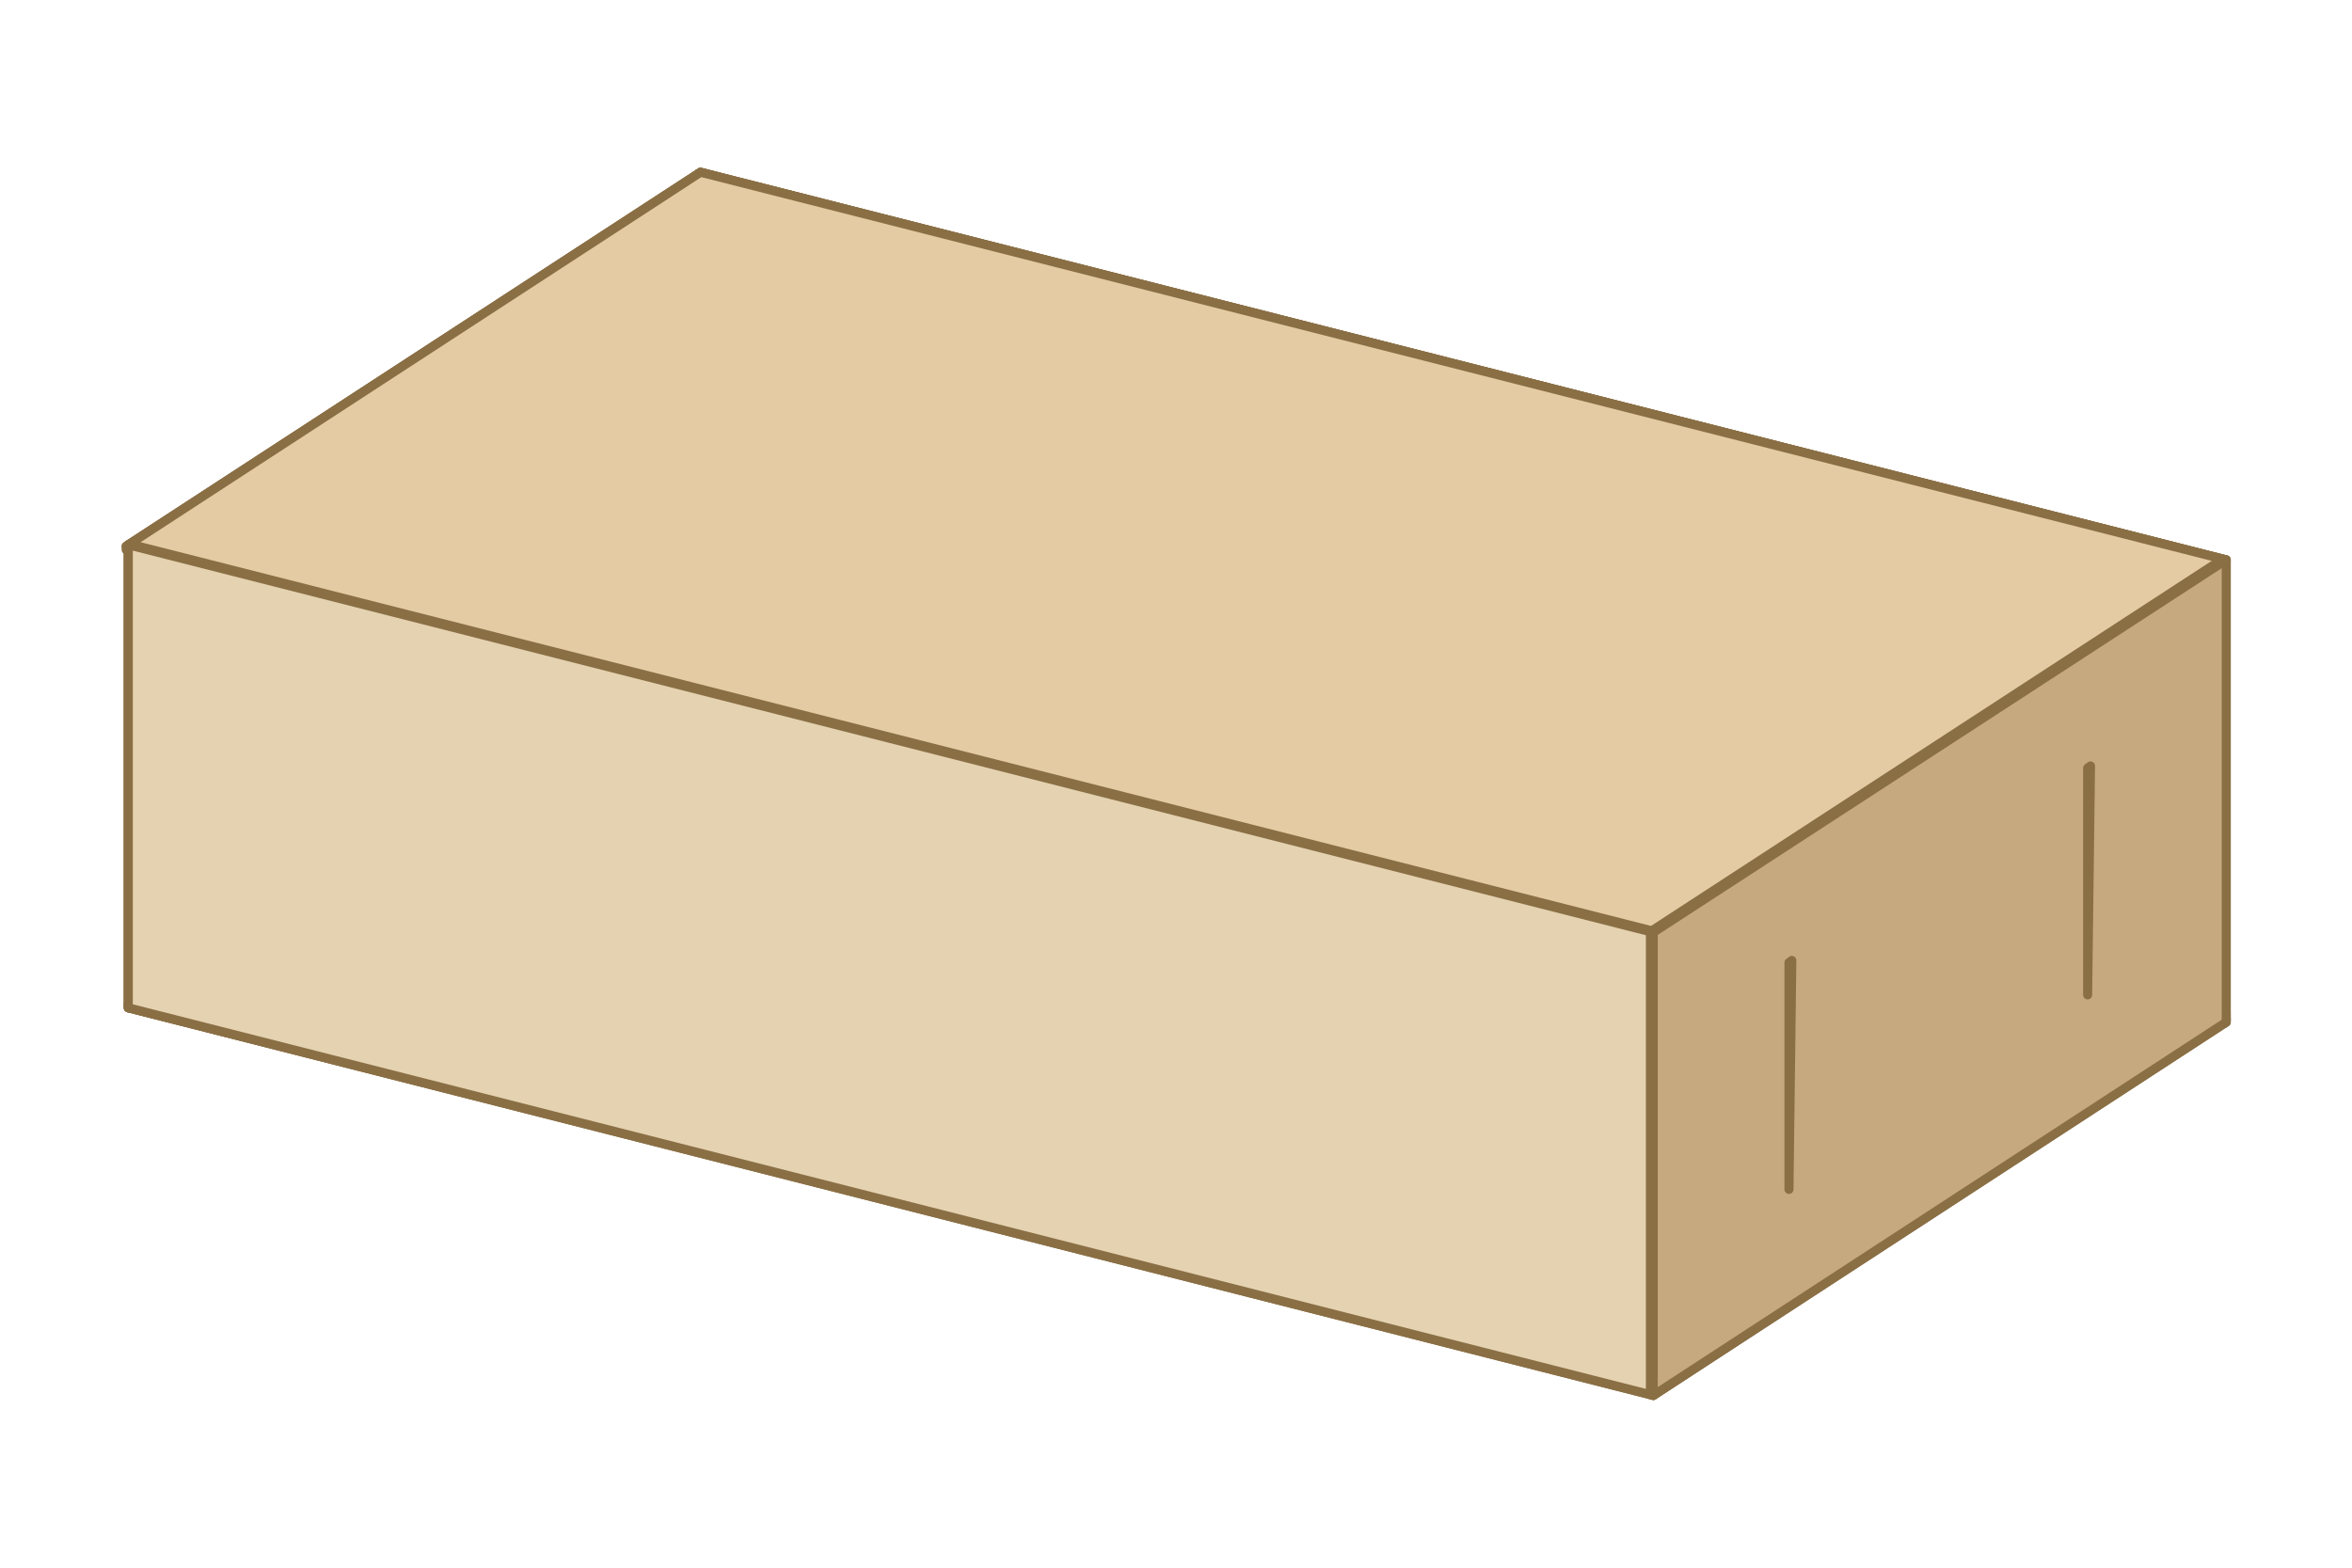
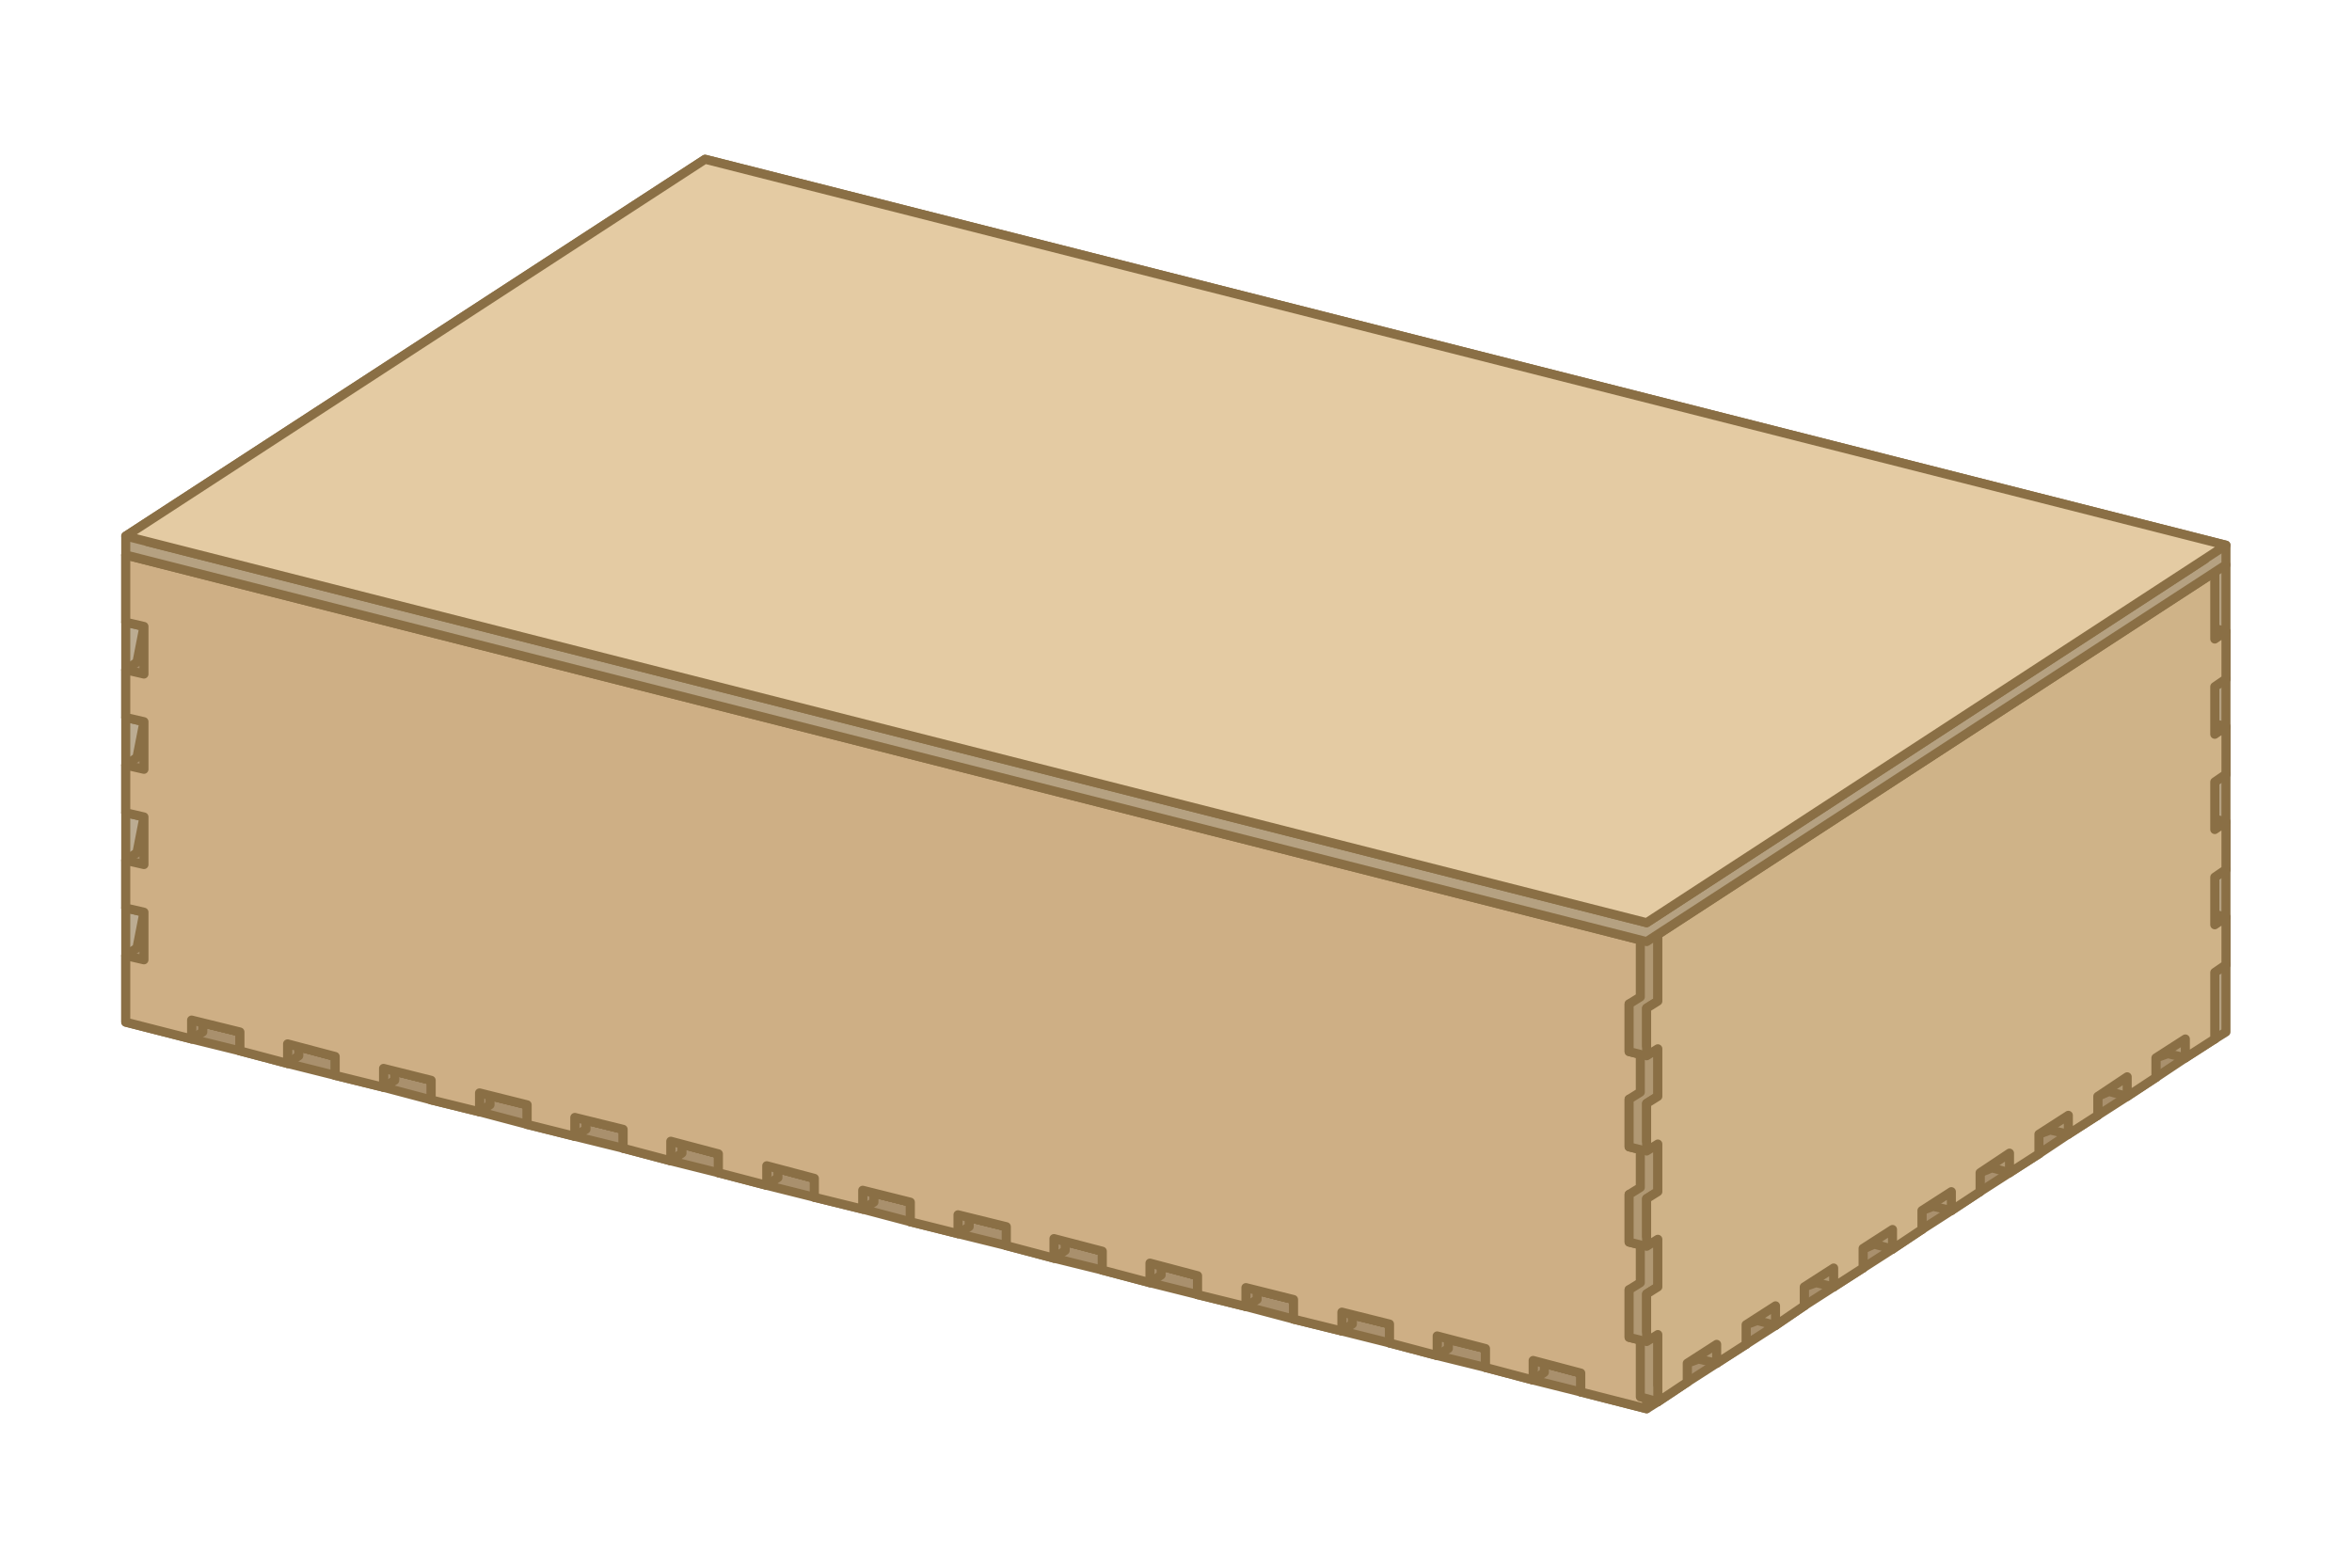
- <svg xmlns="http://www.w3.org/2000/svg" width="300" height="200" viewBox="-57.57 -108.02 327.59 205.44">
-   <path fill="#b09873" fill-rule="evenodd" stroke="#8A6F45" stroke-linejoin="round" stroke-width="1.26" d="M-39.7 25.9v-64.5L40-90.5l.5 64.6L-39.3 26Zm.4-64.3v64L40-26v-64.1Z" />
-   <path fill="#cfb388" fill-rule="evenodd" stroke="#8A6F45" stroke-linejoin="round" stroke-width="1.26" d="M40.5-25.9v-64.5l-79.8 52V26Zm-18.9-4.2-.4-31.3.4-.3ZM-20-3l-.4-31.3.4-.3Z" />
-   <path fill="#b5a181" fill-rule="evenodd" stroke="#8A6F45" stroke-linejoin="round" stroke-width="1.26" d="m40-90.5 212.5 54v64.4L39.7-25.9v-64.4ZM40-26l212.2 53.9v-64.2L40-90.2Z" />
-   <path fill="#dcc49d" fill-rule="evenodd" stroke="#8A6F45" stroke-linejoin="round" stroke-width="1.26" d="M252.2 28.1v-64.4l-212.5-54v64.4Z" />
-   <path fill="#a9906d" fill-rule="evenodd" stroke="#8A6F45" stroke-linejoin="round" stroke-width="1.26" d="M-39.7 25.4 40-26.5l212.5 54-79.8 52.4-212.4-54ZM40-26l-79.2 51.5 211.9 53.9 79.2-51.6Z" />
-   <path fill="#d5b689" fill-rule="evenodd" stroke="#8A6F45" stroke-linejoin="round" stroke-width="1.26" d="m40-26.5 212.5 54-79.8 51.9-212.4-54Z" />
-   <path fill="#b5a181" fill-rule="evenodd" stroke="#8A6F45" stroke-linejoin="round" stroke-width="1.26" d="m-40-38.4 80-52.1 212.5 54-80.1 52.6-212.4-54ZM40-90l-79.5 51.8 211.9 53.8 79.5-51.7Z" />
-   <path fill="#e4cba3" fill-rule="evenodd" stroke="#8A6F45" stroke-linejoin="round" stroke-width="1.26" d="m252.5-36.5-80.1 52.1-212.4-54 80-52.1Z" />
-   <path fill="#bcac92" fill-rule="evenodd" stroke="#8A6F45" stroke-linejoin="round" stroke-width="1.26" d="m-39.5-38.7 212.5 54v64.4L-39.7 25.9v-64.5Zm0 64.4 212.2 53.9V15.4L-39.5-38.5Z" />
-   <path fill="#e4d2b1" fill-rule="evenodd" stroke="#8A6F45" stroke-linejoin="round" stroke-width="1.26" d="M-39.7 25.9v-64.5l212.4 54v64.5Z" />
-   <path fill="#a9906d" fill-rule="evenodd" stroke="#8A6F45" stroke-linejoin="round" stroke-width="1.26" d="M172.3 79.8V15.3L252-36.6l.5 64.5-79.8 52Zm.4-64.4v64.1L252 27.8v-64Z" />
-   <path fill="#c7a980" fill-rule="evenodd" stroke="#8A6F45" stroke-linejoin="round" stroke-width="1.26" d="M172.7 79.9V15.4l79.8-51.9v64.4Zm18.9-28.7.4-31.9-.4.3Zm41.6-27.1.4-31.9-.4.3Z" />
+ <svg xmlns="http://www.w3.org/2000/svg" width="300" height="200" viewBox="-100.65 -87.42 335.74 214.39">
+   <path fill="#bcac92" fill-rule="evenodd" stroke="#8A6F45" stroke-linejoin="round" stroke-width="1.29" d="M2.5-42.9v6.8l-1.5 1v5.4l1.5.4v6.8l-1.5 1v5.4l1.5.4v6.8L1-7.9v9.6l-4.2 2.7-2.6-.6-1.6.6v2.7l-4.2 2.8-2.5-.7-1.7.6v2.8l-4.2 2.7-2.5-.6-1.6.6V18l-4.2 2.7-2.6-.6-1.6.6v2.8l-4.2 2.7-2.5-.7-1.7.7v2.7l-4.2 2.7-2.5-.6-1.6.6v2.8l-4.2 2.7-2.6-.7-1.6.7v2.7l-4.2 2.7-2.5-.6-1.7.6v2.8l-4.2 2.7-2.5-.7-1.6.7v2.7l-4.2 2.7-2.6-.6v-8.1l-1.6-.4v-6.8l1.6-1.1v-5.3l-1.6-.4v-6.8l1.6-1.1v-5.3l-1.6-.4v-6.8l1.6-1.1V3.9l-1.6-.4v-6.8l1.6-1.1v-9.5l79.5-51.8L1-65v8.1l1.5.4v6.8l-1.5 1v5.4ZM-80.1-2.7v5.4l1.6.4v6.8l-1.6 1v5.4l1.6.4v6.8l-1.6 1v5.4l1.6.4v6.8l-1.6 1v5.4l1.6.4v7.2l1.6-1v-2.8l4.2-2.7 2.5.6 1.7-.6v-2.7l4.2-2.8 2.5.7 1.6-.6v-2.8l4.2-2.7 2.6.6 1.6-.6V31l4.2-2.8 2.5.7 1.7-.6v-2.8l4.2-2.7 2.5.6 1.6-.6v-2.7l4.2-2.7 2.6.6 1.6-.6v-2.8l4.2-2.7 2.5.7 1.7-.7V9.2l4.2-2.7 2.5.6 1.6-.6V3.7L-5.8 1l2.6.7 1.6-.7v-9.5l1.6-1v-5.4l-1.6-.4v-6.8l1.6-1v-5.4l-1.6-.4v-6.8l1.6-1v-5.4l-1.6-.4v-6.8l1.6-1v-5.4l-1.6-.4v-7.3l-76.9 50.1v9.6Z" />
+   <path fill="#ddcaab" fill-rule="evenodd" stroke="#8A6F45" stroke-linejoin="round" stroke-width="1.29" d="M-80.1-2.7v6.8l1.6-1v6.8l-1.6 1v6.8l1.6-1v6.8l-1.6 1v6.8l1.6-1v6.8l-1.6 1v6.8l1.6-1v9.5l4.2-2.7V48l4.1-2.8V48l4.2-2.7v-2.8l4.2-2.7v2.7l4.2-2.7v-2.7l4.2-2.8v2.8l4.2-2.7v-2.8l4.1-2.7v2.7l4.2-2.7v-2.7l4.2-2.8v2.8l4.2-2.7v-2.8l4.2-2.7v2.7l4.2-2.7v-2.7l4.1-2.7v2.7l4.2-2.7V9.8l4.2-2.7v2.8l4.2-2.8V4.4l4.2-2.7v2.7L1 1.7v-9.6l1.5-1v-6.8l-1.5 1v-6.8l1.5-1v-6.8l-1.5 1v-6.8l1.5-1v-6.8l-1.5 1v-6.8l1.5-1v-6.8l-1.5 1V-65l-79.5 51.7v9.6Z" />
+   <path fill="#b5a181" fill-rule="evenodd" stroke="#8A6F45" stroke-linejoin="round" stroke-width="1.29" d="M200.9 49.8v1.3l-1.6 1-6.9-1.7v-2.8l-5.2-1.3v1.3l-1.6 1-6.8-1.7v-2.8l-5.3-1.3v1.3l-1.6 1-6.8-1.7v-2.7l-5.3-1.4v1.3l-1.5 1.1-6.9-1.8v-2.7l-5.2-1.4v1.3l-1.6 1.1-6.9-1.8v-2.7l-5.2-1.3v1.3l-1.6 1-6.8-1.7v-2.8l-5.3-1.3v1.3l-1.6 1-6.8-1.7v-2.7l-5.3-1.4v1.3l-1.6 1.1-6.8-1.8v-2.7l-5.2-1.4v1.3l-1.6 1.1-6.9-1.8v-2.7l-5.2-1.3v1.3l-1.6 1-6.9-1.7v-2.8L64.1 15v1.3l-1.6 1-6.8-1.7v-2.8l-5.3-1.3v1.3l-1.6 1-6.8-1.7V9.4L36.7 8v1.3l-1.5 1.1-6.9-1.8V5.9l-5.2-1.3v1.3l-1.6 1-6.9-1.7V2.4L9.4 1.1v1.3l-1.6 1L-1.6 1v-9.5l1.6-1 1-5.2-2.6-.6v-6.8l1.6-1 1-5.2-2.6-.6v-6.8l1.6-1 1-5.2-2.6-.6v-6.8l1.6-1 1-5.2-2.6-.6v-9.6l1.6-1 217.1 55.2V-2l-1.6 1.1-.9 5.1 2.5.6v6.8l-1.6 1.1-.9 5.1 2.5.6v6.8l-1.6 1.1-.9 5.1 2.5.6v6.8l-1.6 1.1-.9 5.1 2.5.6v9.6l-1.6 1-9.4-2.4v-2.7ZM0-43.5l2.5.6v6.8l-1.5 1-1 5.2 2.5.6v6.8l-1.5 1-1 5.2 2.5.6v6.8L1-7.9 0 0l7.8 2V.7L9.4-.4l6.8 1.8v2.7l5.3 1.4V4.2l1.6-1.1 6.8 1.8v2.7l5.3 1.3V7.6l1.5-1 6.9 1.7v2.8l5.2 1.3v-1.3l1.6-1 6.9 1.7v2.8l5.2 1.3v-1.3l1.6-1 6.8 1.7V18l5.3 1.4v-1.3l1.6-1.1 6.8 1.8v2.7l5.3 1.3v-1.3l1.6-1 6.8 1.7V25l5.2 1.3V25l1.6-1 6.9 1.7v2.8l5.2 1.3v-1.3l1.6-1 6.8 1.7v2.7l5.3 1.4V32l1.6-1.1 6.8 1.8v2.7l5.3 1.3v-1.3l1.6-1 6.8 1.7v2.8l5.3 1.3v-1.3l1.5-1 6.9 1.7v2.8l5.2 1.3v-1.3l1.6-1 6.9 1.7v2.7l5.2 1.4v-1.3l1.6-1.1 6.8 1.8v2.7l5.3 1.4v-1.4l1.6-1 6.8 1.8v2.7l7.8 2v-8.1L213 46v-6.8l1.6-1 .9-5.1-2.5-.7v-6.8l1.6-1 .9-5.1-2.5-.7V12l1.6-1 .9-5.1-2.5-.7v-6.8l1.6-1 .9-7.9L0-65.2v8.1l2.5.6v6.8l-1.5 1-1-.2Z" />
+   <path fill="#dcc49d" fill-rule="evenodd" stroke="#8A6F45" stroke-linejoin="round" stroke-width="1.29" d="M213-1.6v6.8l2.5.7v6.8L213 12v6.8l2.5.7v6.8l-2.5-.7v6.8l2.5.7v6.8l-2.5-.7V46l2.5.7v9.5l-9.4-2.4v-2.7l-6.8-1.8v2.8l-6.9-1.7v-2.8l-6.8-1.7v2.7l-6.8-1.7v-2.8l-6.9-1.7v2.7l-6.8-1.7v-2.7l-6.8-1.8v2.8l-6.9-1.8v-2.7l-6.8-1.8v2.8l-6.9-1.8v-2.7l-6.8-1.7v2.7l-6.8-1.7v-2.8l-6.9-1.7v2.7l-6.8-1.7v-2.7l-6.9-1.8v2.8L96.7 26v-2.7l-6.8-1.8v2.8L83 22.5v-2.7l-6.8-1.7v2.7l-6.9-1.7v-2.8l-6.8-1.7v2.7l-6.8-1.7v-2.8l-6.9-1.7v2.7L42 12.1V9.4l-6.8-1.8v2.8l-6.9-1.8V5.9l-6.8-1.7v2.7l-6.9-1.7V2.4L7.8.7v2.7L-1.6 1v-9.5l2.6.6v-6.8l-2.6-.6v-6.8l2.6.6v-6.8l-2.6-.6v-6.8l2.6.6v-6.8l-2.6-.6v-6.8l2.6.6v-6.8l-2.6-.6v-9.6l217.1 55.2v9.6Z" />
+   <path fill="#a9906d" fill-rule="evenodd" stroke="#8A6F45" stroke-linejoin="round" stroke-width="1.29" d="m16.2 2.8 5.3 1.4 1.6-1.1 6.8 1.8v1.4l5.3 1.3 1.5-1 6.9 1.7v1.5l5.2 1.3 1.6-1 6.9 1.7v1.5l5.2 1.3 1.6-1 6.8 1.7v1.4l5.3 1.4 1.6-1.1 6.8 1.8v1.4l5.3 1.3 1.6-1 6.8 1.7v1.5l5.2 1.3 1.6-1 6.9 1.7v1.5l5.2 1.3 1.6-1 6.8 1.7v1.4l5.3 1.4 1.6-1.1 6.8 1.8v1.4l5.3 1.3 1.6-1 6.8 1.7v1.5l5.3 1.3 1.5-1 6.9 1.7v1.5l5.2 1.3 1.6-1 6.9 1.7v1.4l5.2 1.4 1.6-1.1 6.8 1.8V48l5.3 1.3 1.6-1 6.8 1.8v1.4l5.3 1.3v2.8l-1.7 1v2.3l-4.2 2.8-2.5-.7-1.6 1.1v2.3l-4.2 2.7-2.6-.6-1.6 1v2.3l-4.2 2.8-2.5-.7-1.7 1.1v2.3L182 78l-2.5-.6-1.6 1v2.3l-4.2 2.7-2.6-.6-1.6 1.1v2.3l-4.2 2.7-2.5-.7-1.7 1.1v2.3l-4.2 2.7-2.5-.6-1.6 1.1v2.3l-4.2 2.7-2.6-.7-1.6 1.1v2.3l-4.2 2.7-2.5-.6-4.2 2.7-6.9-1.7-1.6 1-6.8-1.7v-1.5l-5.2-1.3-1.6 1-6.9-1.7v-1.5l-5.2-1.3-1.6 1-6.8-1.7v-1.4l-5.3-1.4-1.6 1.1-6.8-1.8V93l-5.3-1.3-1.6 1-6.8-1.7v-1.5l-5.3-1.3-1.5 1-6.9-1.7V86l-5.2-1.3-1.6 1-6.9-1.7v-1.4l-5.2-1.4-1.6 1.1-6.8-1.8v-1.4l-5.3-1.3-1.6 1-6.8-1.7v-1.5l-5.3-1.3-1.6 1-6.8-1.7v-1.5l-5.2-1.3-1.6 1-6.9-1.7v-1.4l-5.2-1.4-1.6 1.1-6.8-1.8v-1.4l-5.3-1.3-1.6 1-6.8-1.8v-1.4l-5.3-1.3-1.6 1-6.8-1.7v-1.5l-5.3-1.3-1.5 1-6.9-1.7v-1.4l-5.2-1.4v-2.7l1.6-1.1v-2.3l4.2-2.7 2.5.6 1.7-1v-2.3l4.2-2.8 2.5.7 1.6-1.1v-2.3l4.2-2.7 2.6.6 1.6-1V31l4.2-2.8 2.5.7 1.7-1.1v-2.3l4.2-2.7 2.5.6 1.6-1v-2.3l4.2-2.7 2.6.6 1.6-1.1v-2.3l4.2-2.7 2.5.7 1.7-1.1V9.2l4.2-2.7 2.5.6L-10 6V3.7L-5.8 1l2.6.7L1-1.1 7.8.7 9.4-.4l6.8 1.8ZM-7.4 7.1l-4.2 2.8-2.5-.7-1.7 1.1v2.3l-4.2 2.7-2.5-.6-1.6 1V18l-4.2 2.7-2.6-.6-1.6 1.1v2.3l-4.2 2.7-2.5-.7-1.7 1.1v2.3l-4.2 2.7-2.5-.6-1.6 1.1v2.3l-4.2 2.7-2.6-.7-1.6 1.1v2.3l-4.2 2.7-2.5-.6-1.7 1v2.4l-4.2 2.7-2.5-.7-1.6 1.1v2.3l-1.2.8 3.8.9v1.5l5.3 1.3 1.5-1 6.9 1.7v1.4l5.2 1.4 1.6-1.1 6.9 1.8v1.4l5.2 1.3 1.6-1 6.8 1.7v1.5l5.3 1.3 1.6-1 6.8 1.7v1.5l5.3 1.3 1.6-1 6.8 1.7v1.4l5.2 1.4 1.6-1.1 6.9 1.8v1.4l5.2 1.4 1.6-1.1 6.9 1.8v1.4l5.2 1.3 1.6-1 6.8 1.7v1.5L43 83l1.6-1 6.8 1.7v1.4l5.3 1.4 1.5-1.1 6.9 1.8v1.4l5.2 1.4 1.6-1.1 6.9 1.8v1.4l5.2 1.3 1.6-1 6.8 1.7v1.5l5.3 1.3 1.6-1 6.8 1.7v1.5l5.3 1.3 1.6-1 6.8 1.7v1.4l5.2 1.4 1.6-1.1 6.9 1.8 4.2-2.8 2.5.7 1.6-1.1v-2.3l4.2-2.7 2.6.6 1.6-1v-2.3l4.2-2.8 2.5.7 1.7-1.1v-2.3l4.2-2.7 2.5.7 1.6-1.1v-2.3l4.2-2.7 2.6.6 1.6-1.1v-2.3l4.2-2.7 2.5.7 1.7-1.1v-2.3l4.2-2.7 2.5.6 1.6-1.1v-2.3l4.2-2.7 2.6.7 1.6-1.1V61l4.2-2.7 2.5.6 1.7-1v-2.4l1.1-.7-3.8-1v-1.4l-5.2-1.3-1.6 1-6.9-1.7v-1.5l-5.2-1.3-1.6 1-6.8-1.7v-1.5l-5.3-1.3-1.6 1-6.8-1.7V42l-5.3-1.4-1.5 1.1-6.9-1.8v-1.4l-5.2-1.4-1.6 1.1-6.9-1.8V35l-5.2-1.3-1.6 1-6.8-1.7v-1.5l-5.3-1.3-1.6 1-6.8-1.7v-1.4l-5.3-1.4-1.6 1.1-6.8-1.8v-1.4l-5.2-1.4-1.6 1.1-6.9-1.8v-1.4l-5.2-1.3-1.6 1-6.9-1.7v-1.5l-5.2-1.3-1.6 1-6.8-1.7v-1.5l-5.3-1.3-1.6 1-6.8-1.7v-1.4l-5.3-1.4-1.5 1.1-6.9-1.8V7.2l-5.2-1.3-1.6 1-6.9-1.7V3.7L9.4 2.4l-1.6 1L1 1.7l-4.2 2.7-2.6-.6-1.6 1Z" />
+   <path fill="#d5b689" fill-rule="evenodd" stroke="#8A6F45" stroke-linejoin="round" stroke-width="1.29" d="m14.6 2.4 6.9 1.8 1.6-1.1 6.8 1.8-1.6 1 6.9 1.7 1.5-1 6.9 1.7L42 9.4l6.8 1.7 1.6-1 6.9 1.7-1.6 1 6.8 1.8 1.6-1.1 6.8 1.8-1.6 1 6.9 1.8 1.6-1.1 6.8 1.8-1.6 1 6.9 1.7 1.6-1 6.8 1.7-1.6 1.1 6.8 1.7 1.6-1 6.9 1.7-1.6 1.1 6.8 1.7 1.6-1 6.8 1.7-1.5 1 6.8 1.8 1.6-1.1 6.8 1.8-1.6 1 6.9 1.7 1.6-1 6.8 1.7-1.6 1.1 6.9 1.7 1.5-1 6.9 1.7-1.6 1.1 6.8 1.7 1.6-1 6.9 1.7-1.6 1 6.8 1.8 1.6-1.1 6.8 1.8-1.6 1 6.9 1.7 1.6-1 6.8 1.8-1.6 1 6.9 1.7-4.2 2.7 2.5.7-4.2 2.7-2.5-.6-4.2 2.7 2.6.6-4.2 2.8-2.6-.7-4.2 2.7 2.6.7-4.2 2.7-2.5-.6-4.2 2.7 2.5.6-4.2 2.8-2.5-.7-4.2 2.7 2.6.7-4.2 2.7-2.6-.6-4.2 2.7 2.6.6-4.2 2.7-2.5-.6-4.2 2.7 2.5.7-4.2 2.7-2.5-.7-4.2 2.8 2.6.6-4.2 2.7-2.6-.6-4.2 2.7 2.6.7-4.2 2.7-2.5-.7-4.2 2.8-6.9-1.8-1.6 1.1-6.8-1.8 1.6-1-6.8-1.7-1.6 1-6.9-1.8 1.6-1-6.8-1.7-1.6 1-6.8-1.7 1.5-1.1-6.8-1.7-1.6 1-6.8-1.7 1.6-1-6.9-1.8-1.6 1.1-6.8-1.8 1.6-1-6.9-1.8-1.5 1.1-6.9-1.8 1.6-1-6.8-1.7-1.6 1-6.9-1.7 1.6-1.1-6.8-1.7-1.6 1-6.8-1.7 1.6-1-6.9-1.8-1.6 1.1-6.8-1.8 1.6-1-6.9-1.8-1.6 1.1-6.8-1.8 1.6-1-6.8-1.7-1.6 1-6.9-1.7 1.6-1.1-6.8-1.7-1.6 1-6.8-1.7 1.5-1.1-6.8-1.7-1.6 1-6.8-1.7 1.6-1-6.9-1.8-1.6 1.1-6.8-1.8 1.6-1-6.9-1.7-1.5 1-6.9-1.7 1.6-1.1-6.8-1.7 4.2-2.7-2.6-.7 4.2-2.7 2.5.6 4.2-2.7-2.5-.6 4.2-2.8 2.5.7 4.2-2.7-2.6-.7 4.2-2.7 2.6.6 4.2-2.7-2.6-.6 4.2-2.8 2.5.7 4.2-2.7-2.5-.7 4.2-2.7 2.5.6 4.2-2.7-2.6-.6 4.2-2.7 2.6.6 4.2-2.7-2.6-.7 4.2-2.7 2.5.7 4.2-2.8-2.5-.6 4.2-2.7 2.5.6 4.2-2.7-2.6-.7L-5.8 1l2.6.7L1-1.1 7.8.7 9.4-.4l6.8 1.8Z" />
+   <path fill="#bcac92" fill-rule="evenodd" stroke="#8A6F45" stroke-linejoin="round" stroke-width="1.29" d="M-78.1-13.3 1.1-64.8l211.5 53.7v2.8l-79.2 51.5-211.5-53.8ZM1.1-62.1l-76.2 49.6 208.5 52.9 76.1-49.5Z" />
+   <path fill="#edd9b8" fill-rule="evenodd" stroke="#8A6F45" stroke-linejoin="round" stroke-width="1.29" d="m1-64.8 211.6 53.7-79.2 51.5-211.5-53.7Z" />
+   <path fill="#a9906d" fill-rule="evenodd" stroke="#8A6F45" stroke-linejoin="round" stroke-width="1.29" d="M119.8 102.5v1.3l-1.6 1.1-6.8-1.8v-2.7l-5.3-1.3v1.3l-1.6 1-6.8-1.8v-2.7l-5.3-1.3v1.3l-1.5 1-6.9-1.7v-2.8l-5.2-1.3v1.3l-1.6 1-6.9-1.7V90l-5.2-1.4v1.3L63.5 91l-6.8-1.8v-2.7l-5.3-1.4v1.3l-1.6 1.1-6.8-1.8V83l-5.3-1.3V83l-1.6 1-6.8-1.7v-2.8l-5.2-1.3v1.3l-1.6 1-6.9-1.7v-2.7l-5.2-1.4V76l-1.6 1.1-6.9-1.8v-2.7l-5.2-1.4v1.3l-1.6 1.1-6.8-1.8v-2.7l-5.3-1.3v1.3l-1.6 1-6.8-1.7v-2.8l-5.3-1.3v1.3l-1.5 1-6.9-1.7v-2.8l-5.2-1.3v1.3l-1.6 1-6.9-1.7v-2.7l-5.2-1.4v1.3l-1.6 1.1-6.8-1.8v-2.7l-5.3-1.3v1.3l-1.6 1-9.4-2.4v-9.5l1.6-1.1 1-5.1-2.6-.6v-6.8l1.6-1.1 1-5.1-2.6-.6v-6.8l1.6-1.1 1-5.1-2.6-.6V3.5l1.6-1.1 1-5.1-2.6-.6v-9.6l1.6-1L136 41.3v9.5l-1.6 1-.9 5.2 2.5.6v6.8l-1.6 1-.9 5.2 2.5.6V78l-1.6 1-.9 5.2 2.5.6v6.8l-1.6 1-.9 5.2 2.5.6v9.6l-1.6 1-9.4-2.4v-2.7ZM-81.1 9.2l2.6.7v6.8l-1.6 1-1 5.1 2.6.7v6.8l-1.6 1-1 5.1 2.6.7v6.8l-1.6 1-1 7.9 7.8 2v-1.3l1.6-1.1 6.8 1.8v2.7l5.3 1.3v-1.3l1.6-1 6.8 1.7v2.8l5.3 1.3v-1.3l1.6-1 6.8 1.7v2.8l5.3 1.3v-1.3l1.5-1.1 6.9 1.8v2.7l5.2 1.4v-1.3l1.6-1.1 6.9 1.8v2.7l5.2 1.3v-1.3l1.6-1 6.8 1.7v2.8l5.3 1.3v-1.3l1.6-1 6.8 1.7v2.8l5.3 1.3v-1.3l1.6-1 6.8 1.7v2.7l5.2 1.4v-1.3l1.6-1.1 6.9 1.8v2.7l5.2 1.3v-1.3l1.6-1 6.8 1.7v2.8l5.3 1.3v-1.3l1.6-1 6.8 1.7v2.8l5.3 1.3v-1.3l1.6-1 6.8 1.7v2.7l5.3 1.4v-1.3l1.5-1.1 6.9 1.8v2.7l5.2 1.3v-1.3l1.6-1 6.9 1.8v2.7l5.2 1.3v-1.3l1.6-1 6.8 1.7v2.8l7.8 1.9v-8.1l-2.5-.6V92l1.6-1 .9-5.2-2.5-.6v-6.8l1.6-1 .9-5.2-2.5-.6v-6.8l1.6-1 .9-5.2-2.5-.6v-6.8l1.6-1 .9-7.9-215.5-54.8v8.1l2.6.7v6.8l-1.6 1-1-.2Z" />
+   <path fill="#ceaf85" fill-rule="evenodd" stroke="#8A6F45" stroke-linejoin="round" stroke-width="1.29" d="M131.9 51.2V58l2.5.6v6.8l-2.5-.6v6.8l2.5.6V79l-2.5-.6v6.8l2.5.6v6.8l-2.5-.6v6.8l2.5.6v9.6l-9.4-2.4v-2.7l-6.8-1.8v2.8l-6.8-1.8v-2.7l-6.9-1.8v2.8l-6.8-1.8v-2.7l-6.8-1.7v2.7L84 96.2v-2.8l-6.8-1.7v2.7l-6.9-1.7V90l-6.8-1.8V91l-6.8-1.8v-2.7l-6.9-1.8v2.8L43 85.7V83l-6.9-1.7V84l-6.8-1.7v-2.8l-6.8-1.7v2.7l-6.9-1.7v-2.7l-6.8-1.8v2.8l-6.9-1.8v-2.7l-6.8-1.8v2.8l-6.8-1.8v-2.7l-6.9-1.7v2.7l-6.8-1.7v-2.8l-6.8-1.7v2.7l-6.9-1.7v-2.8l-6.8-1.7v2.7l-6.9-1.7v-2.7l-6.8-1.8v2.8l-6.8-1.8v-2.7l-6.9-1.7v2.7l-9.4-2.4v-9.5l2.6.6v-6.8l-2.6-.6v-6.8l2.6.6v-6.8l-2.6-.6v-6.8l2.6.6v-6.8l-2.6-.6V3.5l2.6.6v-6.8l-2.6-.6v-9.6l217.1 55.2v9.5Z" />
+   <path fill="#b09873" fill-rule="evenodd" stroke="#8A6F45" stroke-linejoin="round" stroke-width="1.29" d="M217.1 11.6v6.8l-1.6 1.1v5.3l1.6.4V32l-1.6 1.1v5.3l1.6.4v6.8l-1.6 1.1v9.5l-4.2 2.7-2.5-.6-1.7.6v2.8l-4.1 2.7-2.6-.7-1.6.7v2.7l-4.2 2.7-2.6-.6-1.6.6v2.8l-4.2 2.7-2.5-.7-1.7.7V78l-4.1 2.7-2.6-.6-1.6.6v2.7l-4.2 2.8-2.6-.7-1.6.7v2.7l-4.2 2.7-2.5-.6-1.7.6v2.7l-4.1 2.8-2.6-.7-1.6.6v2.8l-4.2 2.7-2.6-.6-1.6.6v2.7L136 108l-2.5-.7v-8.1l-1.6-.4V92l1.6-1v-5.4l-1.6-.4v-6.8l1.6-1V72l-1.6-.4v-6.8l1.6-1v-5.4l-1.6-.4v-6.8l1.6-1v-9.6L213-11.1l2.5.6v8.1l1.6.4v6.8l-1.6 1.1v5.3Zm-82.7 40.2v5.4l1.6.4v6.8l-1.6 1v5.4l1.6.4V78l-1.6 1v5.4l1.6.4v6.8l-1.6 1V98l1.6.4v7.2l1.7-1v-2.8l4.1-2.7 2.6.7 1.6-.7v-2.7l4.2-2.7 2.6.6 1.6-.6v-2.8l4.2-2.7 2.5.7 1.7-.7v-2.7l4.1-2.7 2.6.6 1.6-.6v-2.7l4.2-2.8 2.6.7 1.6-.6v-2.8l4.2-2.7 2.5.6 1.7-.6v-2.7l4.1-2.8 2.6.7 1.6-.6v-2.8l4.2-2.7 2.6.6 1.6-.6v-2.7l4.2-2.8 2.5.7 1.7-.6V46l1.6-1v-5.4l-1.6-.4v-6.8l1.6-1V26l-1.6-.4v-6.8l1.6-1v-5.4L213 12V5.2l1.6-1v-5.4l-1.6-.4v-7.2l-77 50.1v9.5Z" />
+   <path fill="#cfb388" fill-rule="evenodd" stroke="#8A6F45" stroke-linejoin="round" stroke-width="1.29" d="M134.4 51.8v6.8l1.6-1v6.8l-1.6 1v6.8l1.6-1V78l-1.6 1v6.8l1.6-1v6.8l-1.6 1v6.8l1.6-1v9.6l4.2-2.8v-2.7l4.2-2.7v2.7l4.2-2.7V97l4.2-2.7v2.8l4.1-2.8v-2.7l4.2-2.7v2.7l4.2-2.7v-2.8l4.2-2.7v2.8l4.2-2.8v-2.7l4.2-2.7v2.7L182 78v-2.7l4.2-2.8v2.8l4.2-2.7v-2.8l4.2-2.7v2.7l4.2-2.7v-2.7l4.2-2.8v2.8l4.1-2.7v-2.8l4.2-2.7v2.7l4.2-2.7v-9.5l1.6-1.1v-6.8l-1.6 1.1v-6.8l1.6-1.1v-6.8l-1.6 1.1v-6.8l1.6-1.1v-6.8l-1.6 1.1V5.9l1.6-1.1V-2l-1.6 1.1v-9.6L136 41.3v9.5Z" />
+   <path fill="#b5a181" fill-rule="evenodd" stroke="#8A6F45" stroke-linejoin="round" stroke-width="1.29" d="M-82.7-15.6 0-69.4l217.1 55.1v2.8l-82.7 53.8-217.1-55.2ZM0-66.7l-79.6 51.9 214 54.4 79.7-51.9Z" />
+   <path fill="#e4cba3" fill-rule="evenodd" stroke="#8A6F45" stroke-linejoin="round" stroke-width="1.29" d="m0-69.4 217.1 55.1-82.7 53.9-217.1-55.2Z" />
</svg>
